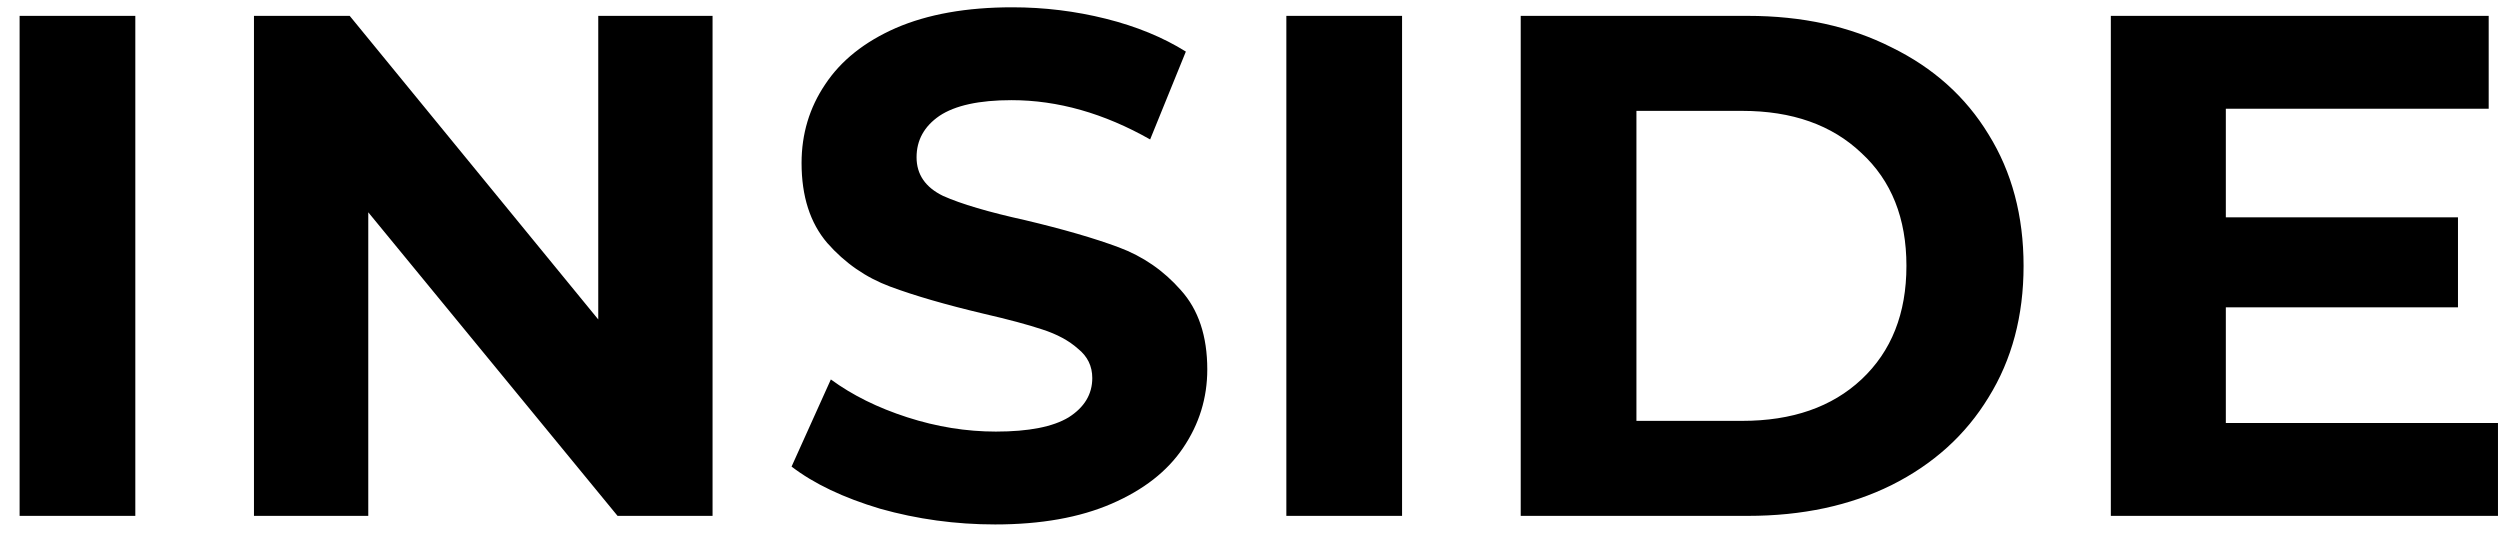
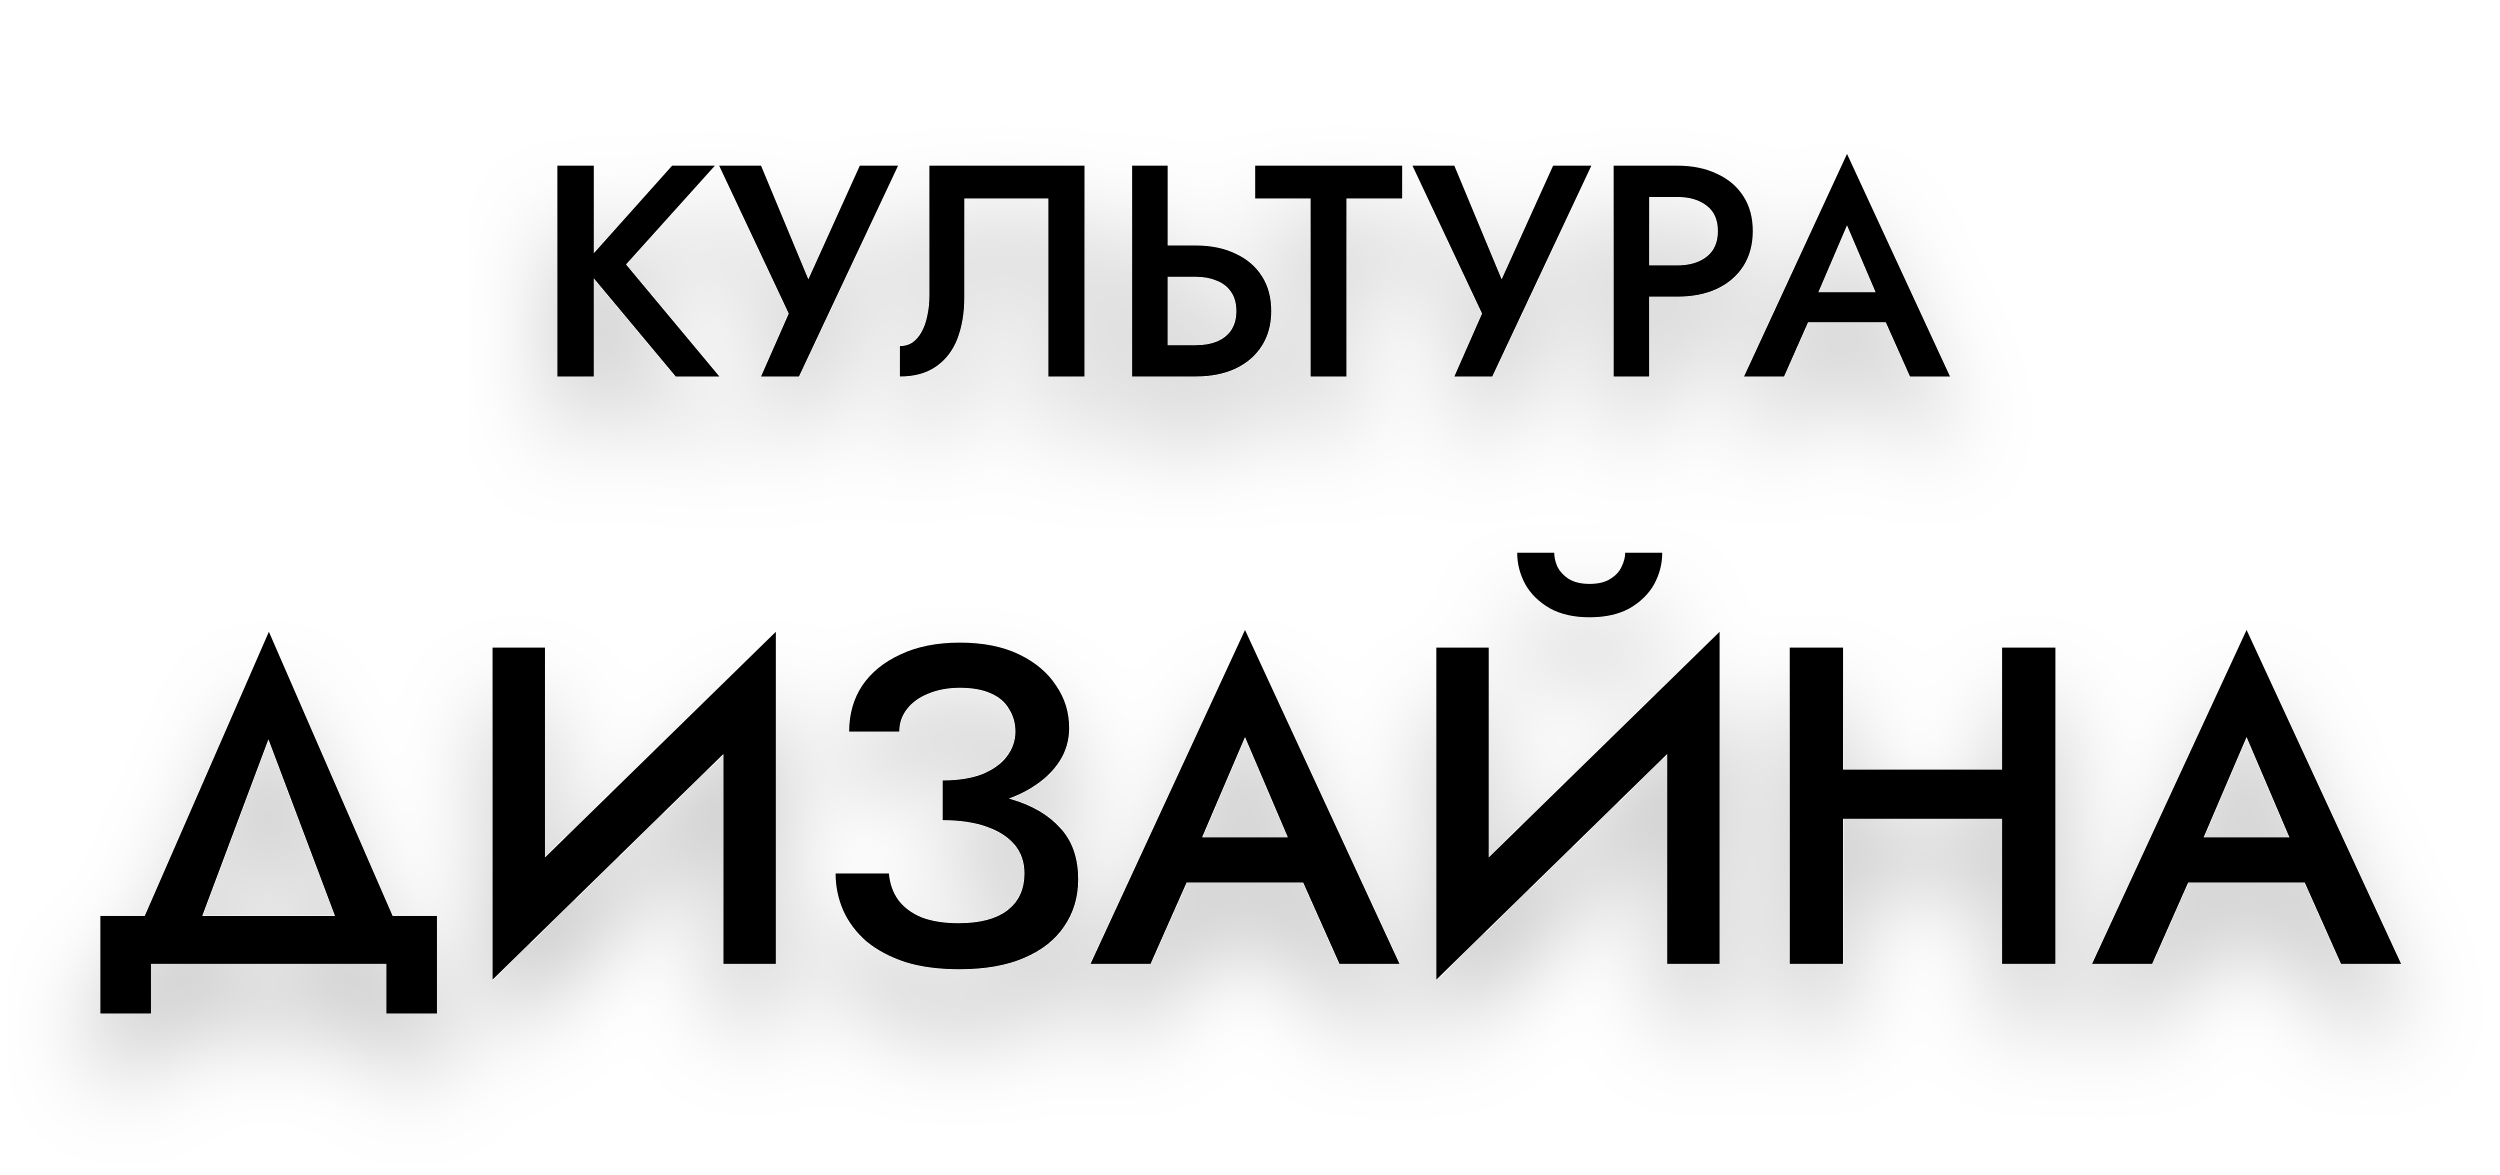
- <svg xmlns="http://www.w3.org/2000/svg" width="126" height="27" viewBox="0 0 126 27" fill="none">
-   <path d="M0.988 0.8H6.82V26H0.988V0.8ZM35.913 0.8V26H31.125L18.561 10.7V26H12.8V0.8H17.625L30.152 16.1V0.8H35.913ZM50.155 26.432C48.163 26.432 46.231 26.168 44.359 25.64C42.511 25.088 41.023 24.38 39.895 23.516L41.875 19.124C42.955 19.916 44.239 20.552 45.727 21.032C47.215 21.512 48.703 21.752 50.191 21.752C51.847 21.752 53.071 21.512 53.863 21.032C54.655 20.528 55.051 19.868 55.051 19.052C55.051 18.452 54.811 17.96 54.331 17.576C53.875 17.168 53.275 16.844 52.531 16.604C51.811 16.364 50.827 16.1 49.579 15.812C47.659 15.356 46.087 14.9 44.863 14.444C43.639 13.988 42.583 13.256 41.695 12.248C40.831 11.24 40.399 9.896 40.399 8.216C40.399 6.752 40.795 5.432 41.587 4.256C42.379 3.056 43.567 2.108 45.151 1.412C46.759 0.716 48.715 0.368 51.019 0.368C52.627 0.368 54.199 0.56 55.735 0.944C57.271 1.328 58.615 1.88 59.767 2.6L57.967 7.028C55.639 5.708 53.311 5.048 50.983 5.048C49.351 5.048 48.139 5.312 47.347 5.84C46.579 6.368 46.195 7.064 46.195 7.928C46.195 8.792 46.639 9.44 47.527 9.872C48.439 10.28 49.819 10.688 51.667 11.096C53.587 11.552 55.159 12.008 56.383 12.464C57.607 12.92 58.651 13.64 59.515 14.624C60.403 15.608 60.847 16.94 60.847 18.62C60.847 20.06 60.439 21.38 59.623 22.58C58.831 23.756 57.631 24.692 56.023 25.388C54.415 26.084 52.459 26.432 50.155 26.432ZM64.832 0.8H70.664V26H64.832V0.8ZM76.644 0.8H88.092C90.828 0.8 93.24 1.328 95.328 2.384C97.44 3.416 99.072 4.88 100.224 6.776C101.4 8.672 101.988 10.88 101.988 13.4C101.988 15.92 101.4 18.128 100.224 20.024C99.072 21.92 97.44 23.396 95.328 24.452C93.24 25.484 90.828 26 88.092 26H76.644V0.8ZM87.804 21.212C90.324 21.212 92.328 20.516 93.816 19.124C95.328 17.708 96.084 15.8 96.084 13.4C96.084 11 95.328 9.104 93.816 7.712C92.328 6.296 90.324 5.588 87.804 5.588H82.476V21.212H87.804ZM125.898 21.32V26H106.386V0.8H125.43V5.48H112.182V10.952H123.882V15.488H112.182V21.32H125.898Z" fill="black" />
+ <svg xmlns="http://www.w3.org/2000/svg" width="166" height="78" viewBox="0 0 166 78" fill="none">
+   <g filter="url(#filter0_d_201_4)">
+     <path d="M37.009 11V25H39.429V11H37.009ZM44.629 11L38.709 17.62L44.869 25H47.769L41.569 17.56L47.469 11H44.629ZM59.632 11H57.092L53.052 19.92L54.272 19.98L50.532 11H47.752L52.372 20.82L50.532 25H53.052L59.632 11ZM72.011 11H61.711V19.6C61.711 20.093 61.664 20.547 61.571 20.96C61.491 21.373 61.364 21.733 61.191 22.04C61.031 22.333 60.831 22.567 60.591 22.74C60.351 22.9 60.071 22.98 59.751 22.98V25C60.724 25 61.524 24.78 62.151 24.34C62.791 23.9 63.264 23.287 63.571 22.5C63.877 21.7 64.031 20.787 64.031 19.76V13.18H69.611V25H72.011V11ZM75.173 11V25H77.533V11H75.173ZM76.573 18.38H79.393C79.927 18.38 80.393 18.467 80.793 18.64C81.207 18.8 81.527 19.053 81.753 19.4C81.98 19.733 82.093 20.153 82.093 20.66C82.093 21.153 81.98 21.573 81.753 21.92C81.527 22.253 81.207 22.507 80.793 22.68C80.393 22.84 79.927 22.92 79.393 22.92H76.573V25H79.393C80.407 25 81.287 24.827 82.033 24.48C82.793 24.12 83.38 23.613 83.793 22.96C84.207 22.307 84.413 21.54 84.413 20.66C84.413 19.753 84.207 18.98 83.793 18.34C83.38 17.687 82.793 17.187 82.033 16.84C81.287 16.48 80.407 16.3 79.393 16.3H76.573V18.38ZM83.344 13.18H87.024V25H89.404V13.18H93.104V11H83.344V13.18ZM105.667 11H103.127L99.087 19.92L100.307 19.98L96.567 11H93.787L98.407 20.82L96.567 25H99.087L105.667 11ZM107.146 11V25H109.506V11H107.146ZM108.546 13.08H111.366C112.179 13.08 112.833 13.273 113.326 13.66C113.819 14.033 114.066 14.593 114.066 15.34C114.066 16.087 113.819 16.653 113.326 17.04C112.833 17.427 112.179 17.62 111.366 17.62H108.546V19.7H111.366C112.379 19.7 113.259 19.527 114.006 19.18C114.766 18.82 115.353 18.313 115.766 17.66C116.179 17.007 116.386 16.233 116.386 15.34C116.386 14.447 116.179 13.68 115.766 13.04C115.353 12.387 114.766 11.887 114.006 11.54C113.259 11.18 112.379 11 111.366 11H108.546V13.08ZM118.982 21.4H126.382L125.922 19.4H119.422L118.982 21.4ZM122.642 14.96L124.862 20.16L124.922 20.74L126.822 25H129.482L122.642 10.22L115.802 25H118.462L120.402 20.62L120.442 20.1L122.642 14.96Z" fill="black" />
+   </g>
+   <g filter="url(#filter1_d_201_4)">
+     <path d="M17.824 49.09L23.104 63.1H27.064L17.854 41.95L8.614 63.1H12.574L17.824 49.09ZM25.654 64V67.3H29.014V60.82H6.664V67.3H10.024V64H25.654ZM51.366 46.81L51.516 41.95L32.856 60.19L32.706 65.05L51.366 46.81ZM36.186 43H32.706V65.05L36.186 61.09V43ZM51.516 41.95L48.036 46V64H51.516V41.95ZM62.593 53.71C63.793 53.71 64.903 53.59 65.923 53.35C66.963 53.09 67.853 52.72 68.593 52.24C69.353 51.76 69.943 51.19 70.363 50.53C70.783 49.87 70.993 49.14 70.993 48.34C70.993 47.3 70.703 46.36 70.123 45.52C69.563 44.66 68.743 43.97 67.663 43.45C66.583 42.93 65.273 42.67 63.733 42.67C62.213 42.67 60.903 42.93 59.803 43.45C58.703 43.95 57.853 44.64 57.253 45.52C56.673 46.4 56.383 47.42 56.383 48.58H59.713C59.713 48.02 59.883 47.52 60.223 47.08C60.563 46.64 61.033 46.3 61.633 46.06C62.253 45.8 62.953 45.67 63.733 45.67C64.553 45.67 65.233 45.79 65.773 46.03C66.333 46.27 66.743 46.62 67.003 47.08C67.283 47.52 67.423 48.02 67.423 48.58C67.423 49.18 67.233 49.73 66.853 50.23C66.493 50.71 65.953 51.1 65.233 51.4C64.513 51.68 63.633 51.82 62.593 51.82V53.71ZM63.703 64.36C65.403 64.36 66.833 64.11 67.993 63.61C69.173 63.11 70.063 62.41 70.663 61.51C71.283 60.61 71.593 59.57 71.593 58.39C71.593 56.97 71.193 55.83 70.393 54.97C69.613 54.11 68.543 53.48 67.183 53.08C65.823 52.66 64.293 52.45 62.593 52.45V54.46C63.713 54.46 64.673 54.6 65.473 54.88C66.293 55.16 66.923 55.56 67.363 56.08C67.803 56.6 68.023 57.24 68.023 58C68.023 59.04 67.653 59.85 66.913 60.43C66.173 61.01 65.083 61.3 63.643 61.3C62.683 61.3 61.863 61.17 61.183 60.91C60.523 60.63 60.013 60.25 59.653 59.77C59.293 59.27 59.083 58.68 59.023 58H55.483C55.483 58.86 55.653 59.68 55.993 60.46C56.333 61.22 56.843 61.9 57.523 62.5C58.223 63.08 59.083 63.54 60.103 63.88C61.123 64.2 62.323 64.36 63.703 64.36ZM77.179 58.6H88.279L87.589 55.6H77.839L77.179 58.6ZM82.669 48.94L85.999 56.74L86.089 57.61L88.939 64H92.929L82.669 41.83L72.409 64H76.399L79.309 57.43L79.369 56.65L82.669 48.94ZM114.032 46.81L114.182 41.95L95.522 60.19L95.372 65.05L114.032 46.81ZM98.852 43H95.372V65.05L98.852 61.09V43ZM114.182 41.95L110.702 46V64H114.182V41.95ZM100.742 36.7C100.742 37.44 100.922 38.14 101.282 38.8C101.642 39.44 102.182 39.97 102.902 40.39C103.622 40.79 104.502 40.99 105.542 40.99C106.602 40.99 107.492 40.79 108.212 40.39C108.932 39.97 109.472 39.44 109.832 38.8C110.192 38.14 110.372 37.44 110.372 36.7H107.912C107.912 37 107.832 37.31 107.672 37.63C107.532 37.95 107.282 38.22 106.922 38.44C106.582 38.66 106.122 38.77 105.542 38.77C104.982 38.77 104.522 38.66 104.162 38.44C103.822 38.22 103.572 37.95 103.412 37.63C103.272 37.31 103.202 37 103.202 36.7H100.742ZM120.249 54.37H135.219V51.1H120.249V54.37ZM132.939 43V64H136.479V43H132.939ZM118.839 43V64H122.379V43H118.839ZM143.683 58.6H154.783L154.093 55.6H144.343L143.683 58.6ZM149.173 48.94L152.503 56.74L152.593 57.61L155.443 64H159.433L149.173 41.83L138.913 64H142.903L145.813 57.43L145.873 56.65L149.173 48.94Z" fill="black" />
+   </g>
+   <defs>
+     <filter id="filter0_d_201_4" x="31.009" y="8.22" width="104.473" height="26.78" filterUnits="userSpaceOnUse" color-interpolation-filters="sRGB">
+       <feFlood flood-opacity="0" result="BackgroundImageFix" />
+       <feColorMatrix in="SourceAlpha" type="matrix" values="0 0 0 0 0 0 0 0 0 0 0 0 0 0 0 0 0 0 127 0" result="hardAlpha" />
+       <feOffset dy="4" />
+       <feGaussianBlur stdDeviation="3" />
+       <feComposite in2="hardAlpha" operator="out" />
+       <feColorMatrix type="matrix" values="0 0 0 0 0 0 0 0 0 0 0 0 0 0 0 0 0 0 0.25 0" />
+       <feBlend mode="normal" in2="BackgroundImageFix" result="effect1_dropShadow_201_4" />
+       <feBlend mode="normal" in="SourceGraphic" in2="effect1_dropShadow_201_4" result="shape" />
+     </filter>
+     <filter id="filter1_d_201_4" x="0.664" y="34.7" width="164.769" height="42.6" filterUnits="userSpaceOnUse" color-interpolation-filters="sRGB">
+       <feFlood flood-opacity="0" result="BackgroundImageFix" />
+       <feColorMatrix in="SourceAlpha" type="matrix" values="0 0 0 0 0 0 0 0 0 0 0 0 0 0 0 0 0 0 127 0" result="hardAlpha" />
+       <feOffset dy="4" />
+       <feGaussianBlur stdDeviation="3" />
+       <feComposite in2="hardAlpha" operator="out" />
+       <feColorMatrix type="matrix" values="0 0 0 0 0 0 0 0 0 0 0 0 0 0 0 0 0 0 0.25 0" />
+       <feBlend mode="normal" in2="BackgroundImageFix" result="effect1_dropShadow_201_4" />
+       <feBlend mode="normal" in="SourceGraphic" in2="effect1_dropShadow_201_4" result="shape" />
+     </filter>
+   </defs>
</svg>
